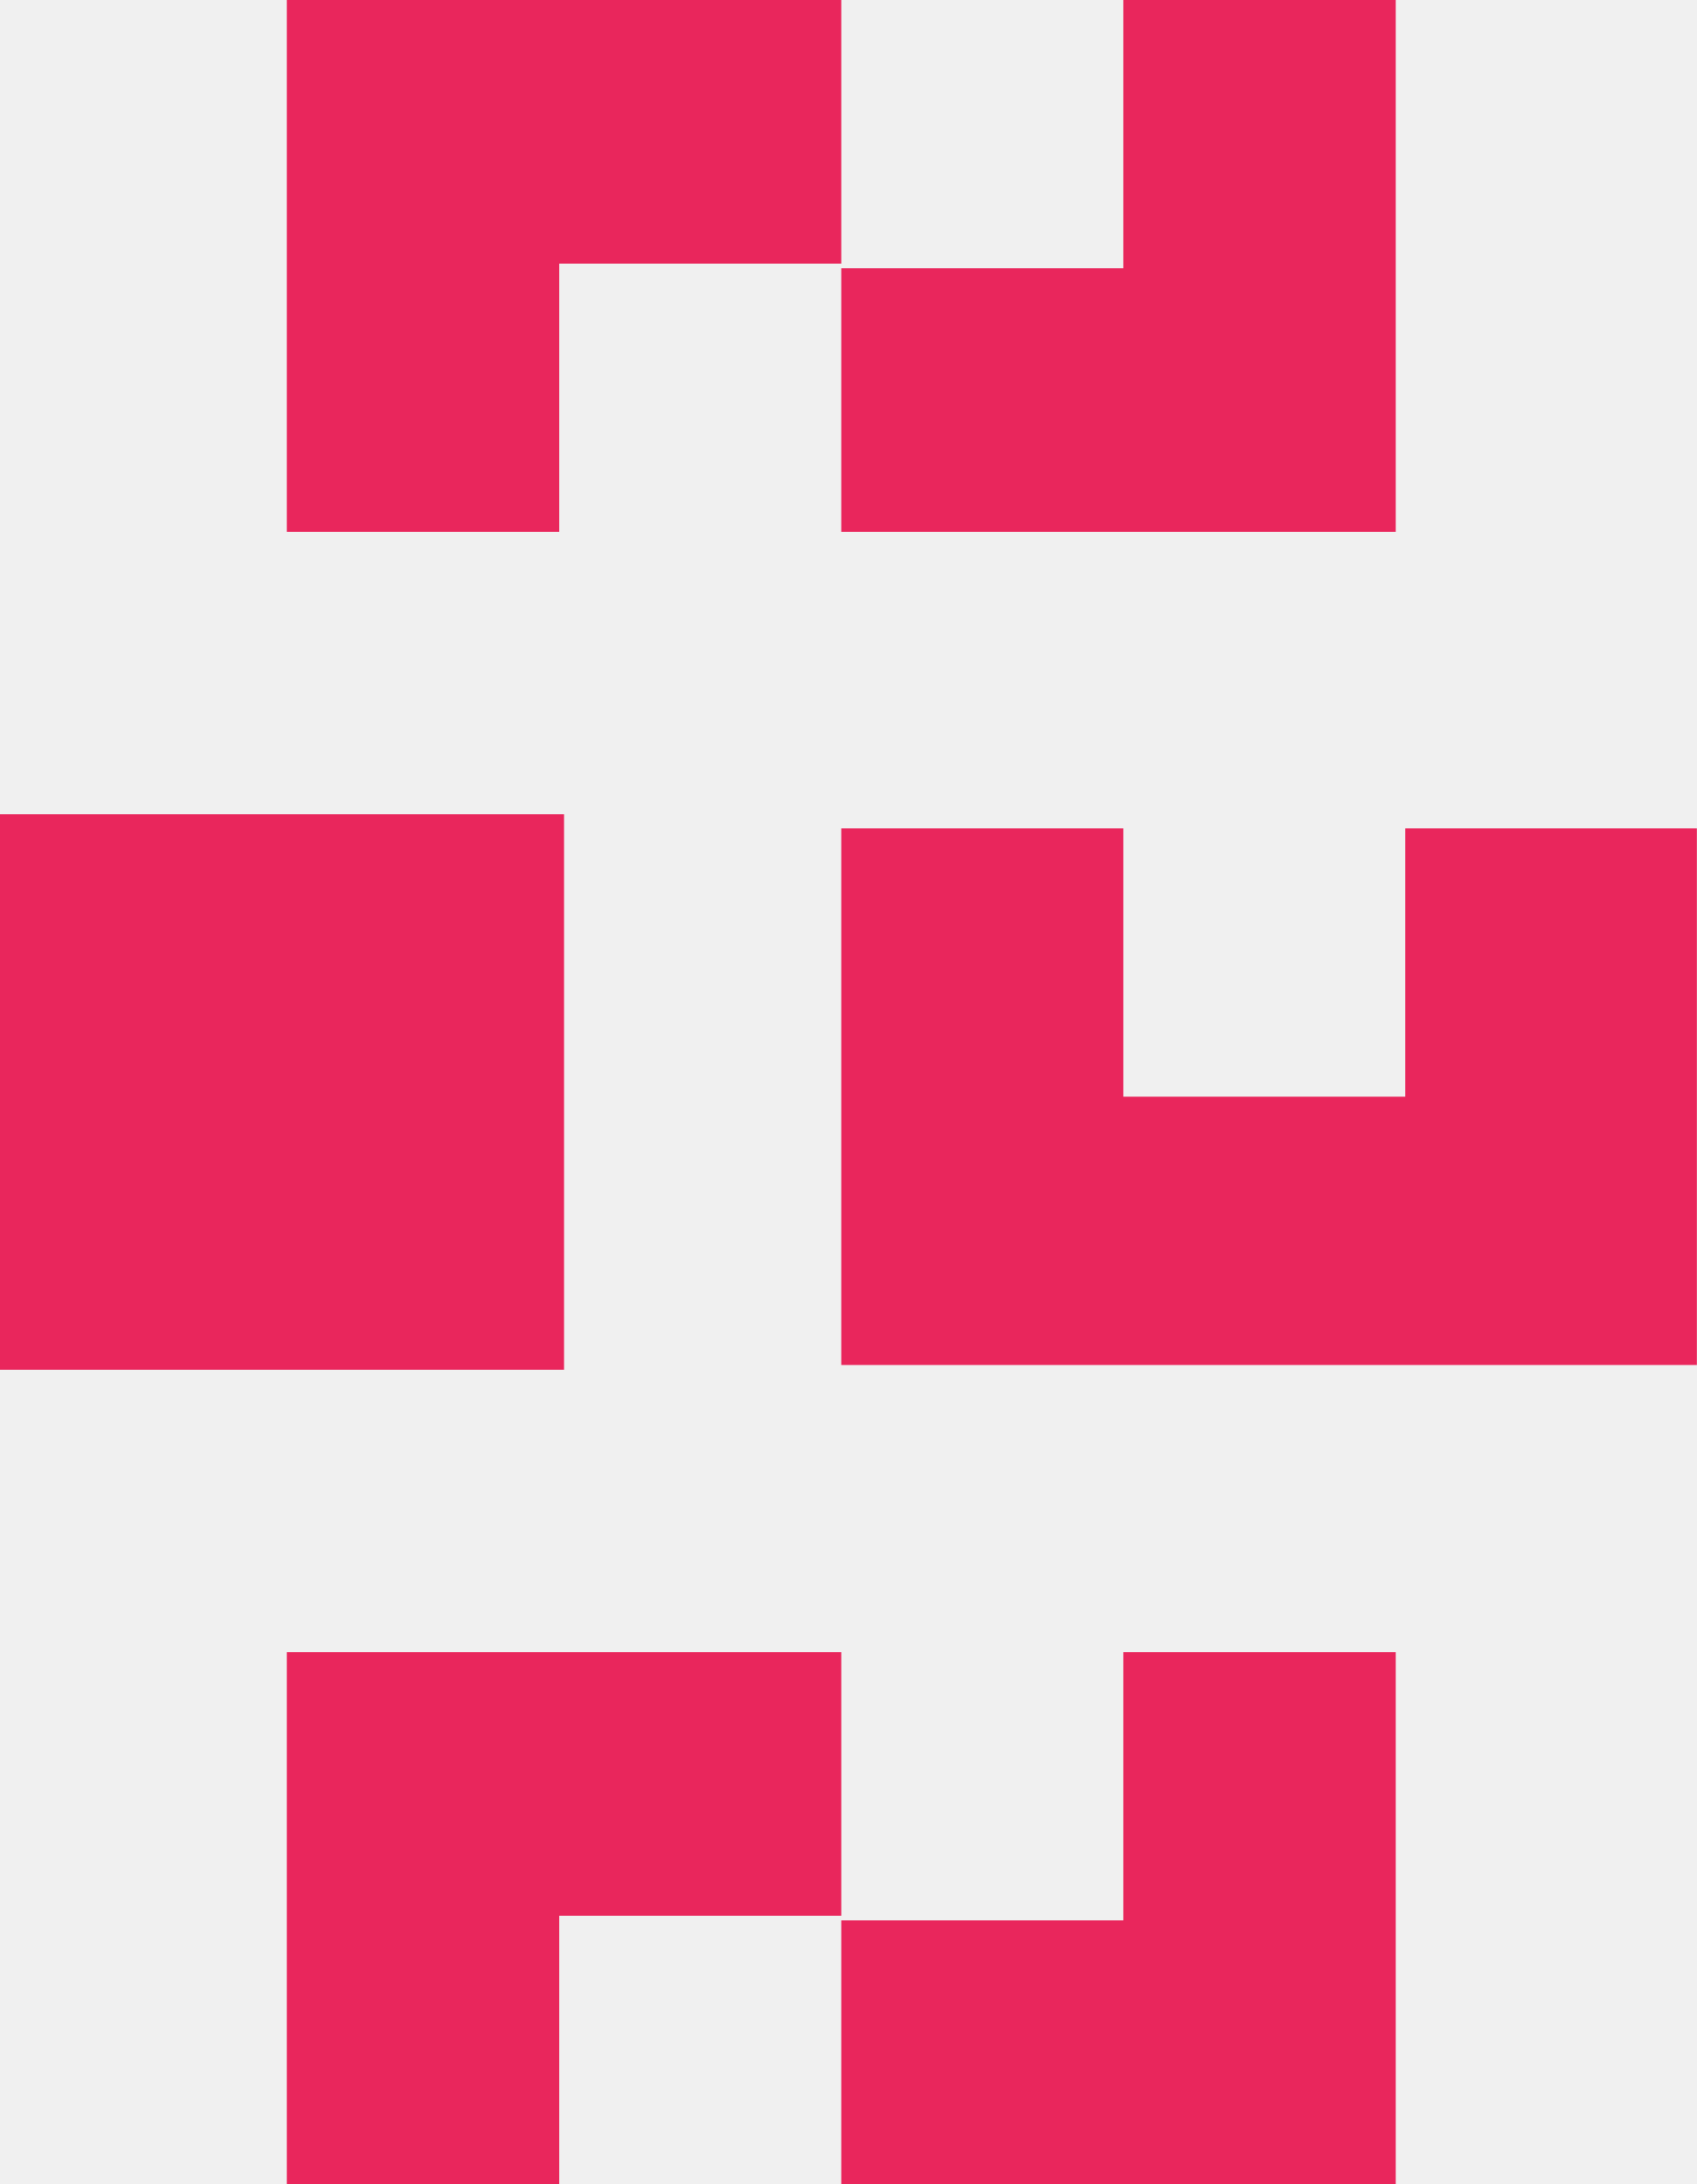
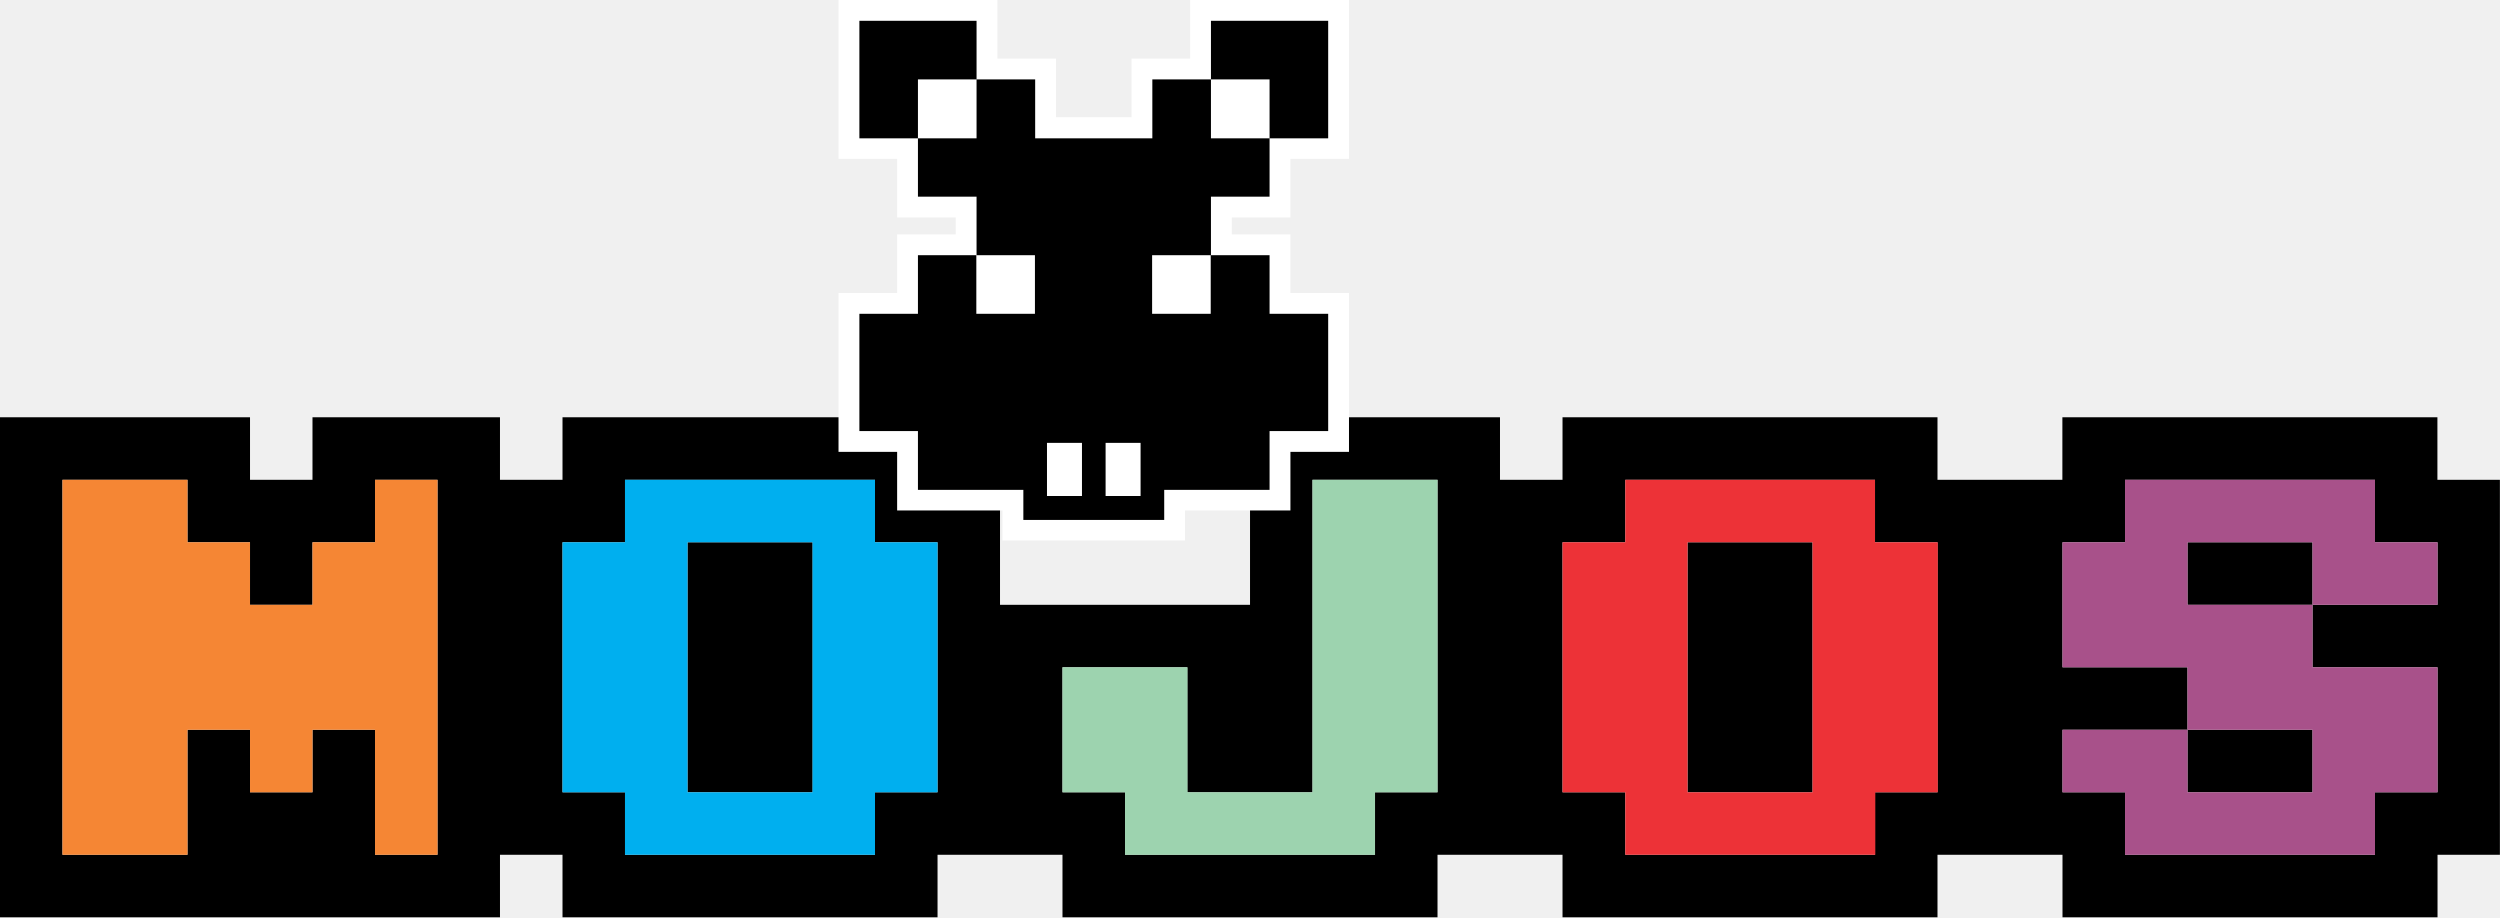
- <svg xmlns="http://www.w3.org/2000/svg" width="167" height="215" viewBox="0 0 167 215" fill="none">
-   <path d="M28.226 52.36V0H82.795V25.948H55.04V52.36H28.226Z" fill="#E9265C" />
-   <path d="M28.226 215V162.64H82.795V188.588H55.04V215H28.226Z" fill="#E9265C" />
-   <path d="M137.363 -0L137.363 52.36L82.794 52.36L82.794 26.412L110.549 26.412L110.549 -0L137.363 -0Z" fill="#E9265C" />
-   <path d="M137.363 162.64L137.363 215L82.794 215L82.794 189.052L110.549 189.052L110.549 162.64L137.363 162.64Z" fill="#E9265C" />
-   <path d="M110.549 81.552H82.794V134.375H167V81.552H138.304V107.963H110.549V81.552Z" fill="#E9265C" />
-   <rect y="80.162" width="55.51" height="54.677" fill="#E9265C" />
+ <svg xmlns="http://www.w3.org/2000/svg" viewBox="0 0 433.77 159.16">
+   <defs>
+     <style>.cls-1{fill:#f58634;}.cls-1,.cls-2,.cls-3,.cls-4,.cls-5{fill-rule:evenodd;}.cls-2{fill:#00afef;}.cls-3{fill:#9dd3af;}.cls-4{fill:#ed3237;}.cls-5{fill:#a8518a;}.cls-6{fill:#fff;}</style>
+   </defs>
+   <g id="Capa_2" data-name="Capa 2">
+     <g id="Capa_1-2" data-name="Capa 1">
+       <path d="M0,159.16V72.4H43.38V83.25H54.22V72.4H86.75v86.76Zm32.53-10.85V126.62H43.38v10.85H54.22V126.62H65.07v21.69H75.91V83.25H65.07V94.09H54.22v10.85H43.38V94.09H32.53V83.25H10.84v65.06ZM97.6,159.16V148.31H86.75V83.25H97.6V72.4h65.07V83.25h10.84v65.06H162.67v10.85Zm54.22-10.85V137.47h10.85V94.09H151.82V83.25H108.44V94.09H97.6v43.38h10.84v10.84Zm-32.53-10.84V94.09H141v43.38Zm65.06,21.69V148.31H173.51V104.94h43.38V72.4h43.37v75.91H249.42v10.85Zm54.23-10.85V137.47h10.84V83.25H227.73v54.22H206V115.78H184.35v21.69H195.2v10.84Zm32.53,10.85V148.31H260.26V83.25h10.85V72.4h65.06V83.25H347v65.06H336.17v10.85Zm54.22-10.85V137.47h10.84V94.09H325.33V83.25H282V94.09H271.11v43.38H282v10.84ZM292.8,137.47V94.09h21.69v43.38Zm65.06,21.69V148.31H347V83.25h10.84V72.4h65.07V83.25h10.84v65.06H422.93v10.85Zm54.22-10.85V137.47h10.85V115.78H401.24V104.94H379.55V94.09h21.69v10.85h21.69V94.09H412.08V83.25H368.71V94.09H357.86v21.69h21.69v10.84h21.69v10.85H379.55V126.62H357.86v10.85h10.85v10.84Z" />
+       <polygon class="cls-1" points="43.38 104.94 43.38 94.09 32.53 94.09 32.53 83.25 10.84 83.25 10.84 148.31 32.53 148.31 32.53 126.62 43.38 126.62 43.38 137.47 54.22 137.47 54.22 126.62 65.07 126.62 65.07 148.31 75.91 148.31 75.91 83.25 65.07 83.25 65.07 94.09 54.22 94.09 54.22 104.94 43.38 104.94 43.38 104.94" />
+       <path class="cls-2" d="M97.6,94.09v43.38h10.84v10.84h43.38V137.47h10.85V94.09H151.82V83.25H108.44V94.09Zm43.38,0v43.38H119.29V94.09Z" />
+       <polygon class="cls-3" points="227.73 83.25 227.73 137.47 206.04 137.47 206.04 115.78 184.35 115.78 184.35 137.47 195.2 137.47 195.2 148.31 238.57 148.31 238.57 137.47 249.42 137.47 249.42 83.25 227.73 83.25 227.73 83.25" />
+       <path class="cls-4" d="M282,83.25V94.09H271.11v43.38H282v10.84h43.38V137.47h10.84V94.09H325.33V83.25ZM292.8,94.09h21.69v43.38H292.8V94.09Z" />
+       <path class="cls-5" d="M379.55,126.62h21.69v10.85H379.55V126.62Zm21.69-21.68H379.55V94.09h21.69v10.85ZM368.71,83.25V94.09H357.86v21.69h21.69v10.84H357.86v10.85h10.85v10.84h43.37V137.47h10.85V115.78H401.24V104.94h21.69V94.09H412.08V83.25Z" />
+       <polygon class="cls-6" points="230.45 64.62 230.45 74.79 220.28 74.79 220.28 84.95 210.11 84.95 201.99 84.95 201.99 90.16 177.56 90.16 177.56 84.95 169.44 84.95 159.27 84.95 159.27 74.79 149.1 74.79 149.1 64.62 149.1 54.45 159.27 54.45 159.27 44.28 169.44 44.28 169.44 34.12 159.27 34.12 159.27 23.95 149.11 23.95 149.11 13.78 149.11 3.62 159.27 3.62 169.44 3.62 169.44 13.78 179.61 13.78 179.61 23.95 189.78 23.95 199.94 23.95 199.94 13.78 210.11 13.78 210.11 3.62 220.28 3.62 230.45 3.62 230.45 13.78 230.45 23.95 220.28 23.95 220.28 34.12 210.11 34.12 210.11 23.95 220.28 23.95 210.11 13.78 210.11 23.95 199.94 23.95 213.83 20.1 210.11 34.12 210.11 44.28 220.28 44.28 220.28 54.45 230.45 54.45 230.45 64.62 230.45 64.62" />
+       <path class="cls-6" d="M234.06,64.62V78.4H223.9V88.57H205.61v5.21H173.94V88.57H155.66V78.4H145.49V50.84h10.17V40.67h10.17V37.73H155.66V27.57H145.49V0h27.57V10.17h10.16V20.34h13.11V10.17H206.5V0h27.56V27.57H223.9V37.73H213.73v2.94H223.9V50.84h10.16V64.62Zm-7.23,6.55V58.07H216.67V47.9H206.5V27.57H173.42l2.57-.72V17.4H165.83V7.23H152.72V20.34h10.17V30.5h10.17V47.9H162.89V58.07H152.72v13.1h10.17V81.34h18.28v5.21h17.21V81.34h18.29V71.17ZM203.56,17.4v1.81l2.94-.82v-1ZM213.73,7.23v5.06l3.21,3.21,2-.55-.53,2,3.38,3.38h5.05V7.23Zm2.94,23.27V27.57h-1.09l-.78,2.93Z" />
+       <path d="M230.45,64.62V74.79H220.28V85H202v5.21H177.56V85H159.27V74.79H149.11V54.45h10.16V44.28h10.17V34.12H159.27V24h10.17V3.61H149.11V24h10.16V13.78h20.34V24l-3.84,3.84V24h24.17V13.78h10.17V3.61h20.34V24H220.28V13.78H210.11V34.12h10.17V24H210.11V34.12h0V44.28h10.17V54.45h10.17V64.62ZM187.73,86.06V76.84h-6.07v9.22Zm10.17-9.22h-6.07v9.22h6.07V76.84Zm2-32.56V54.45h10.17V44.28Zm-30.5,0V54.45h10.17V44.28Z" />
+     </g>
+   </g>
</svg>
